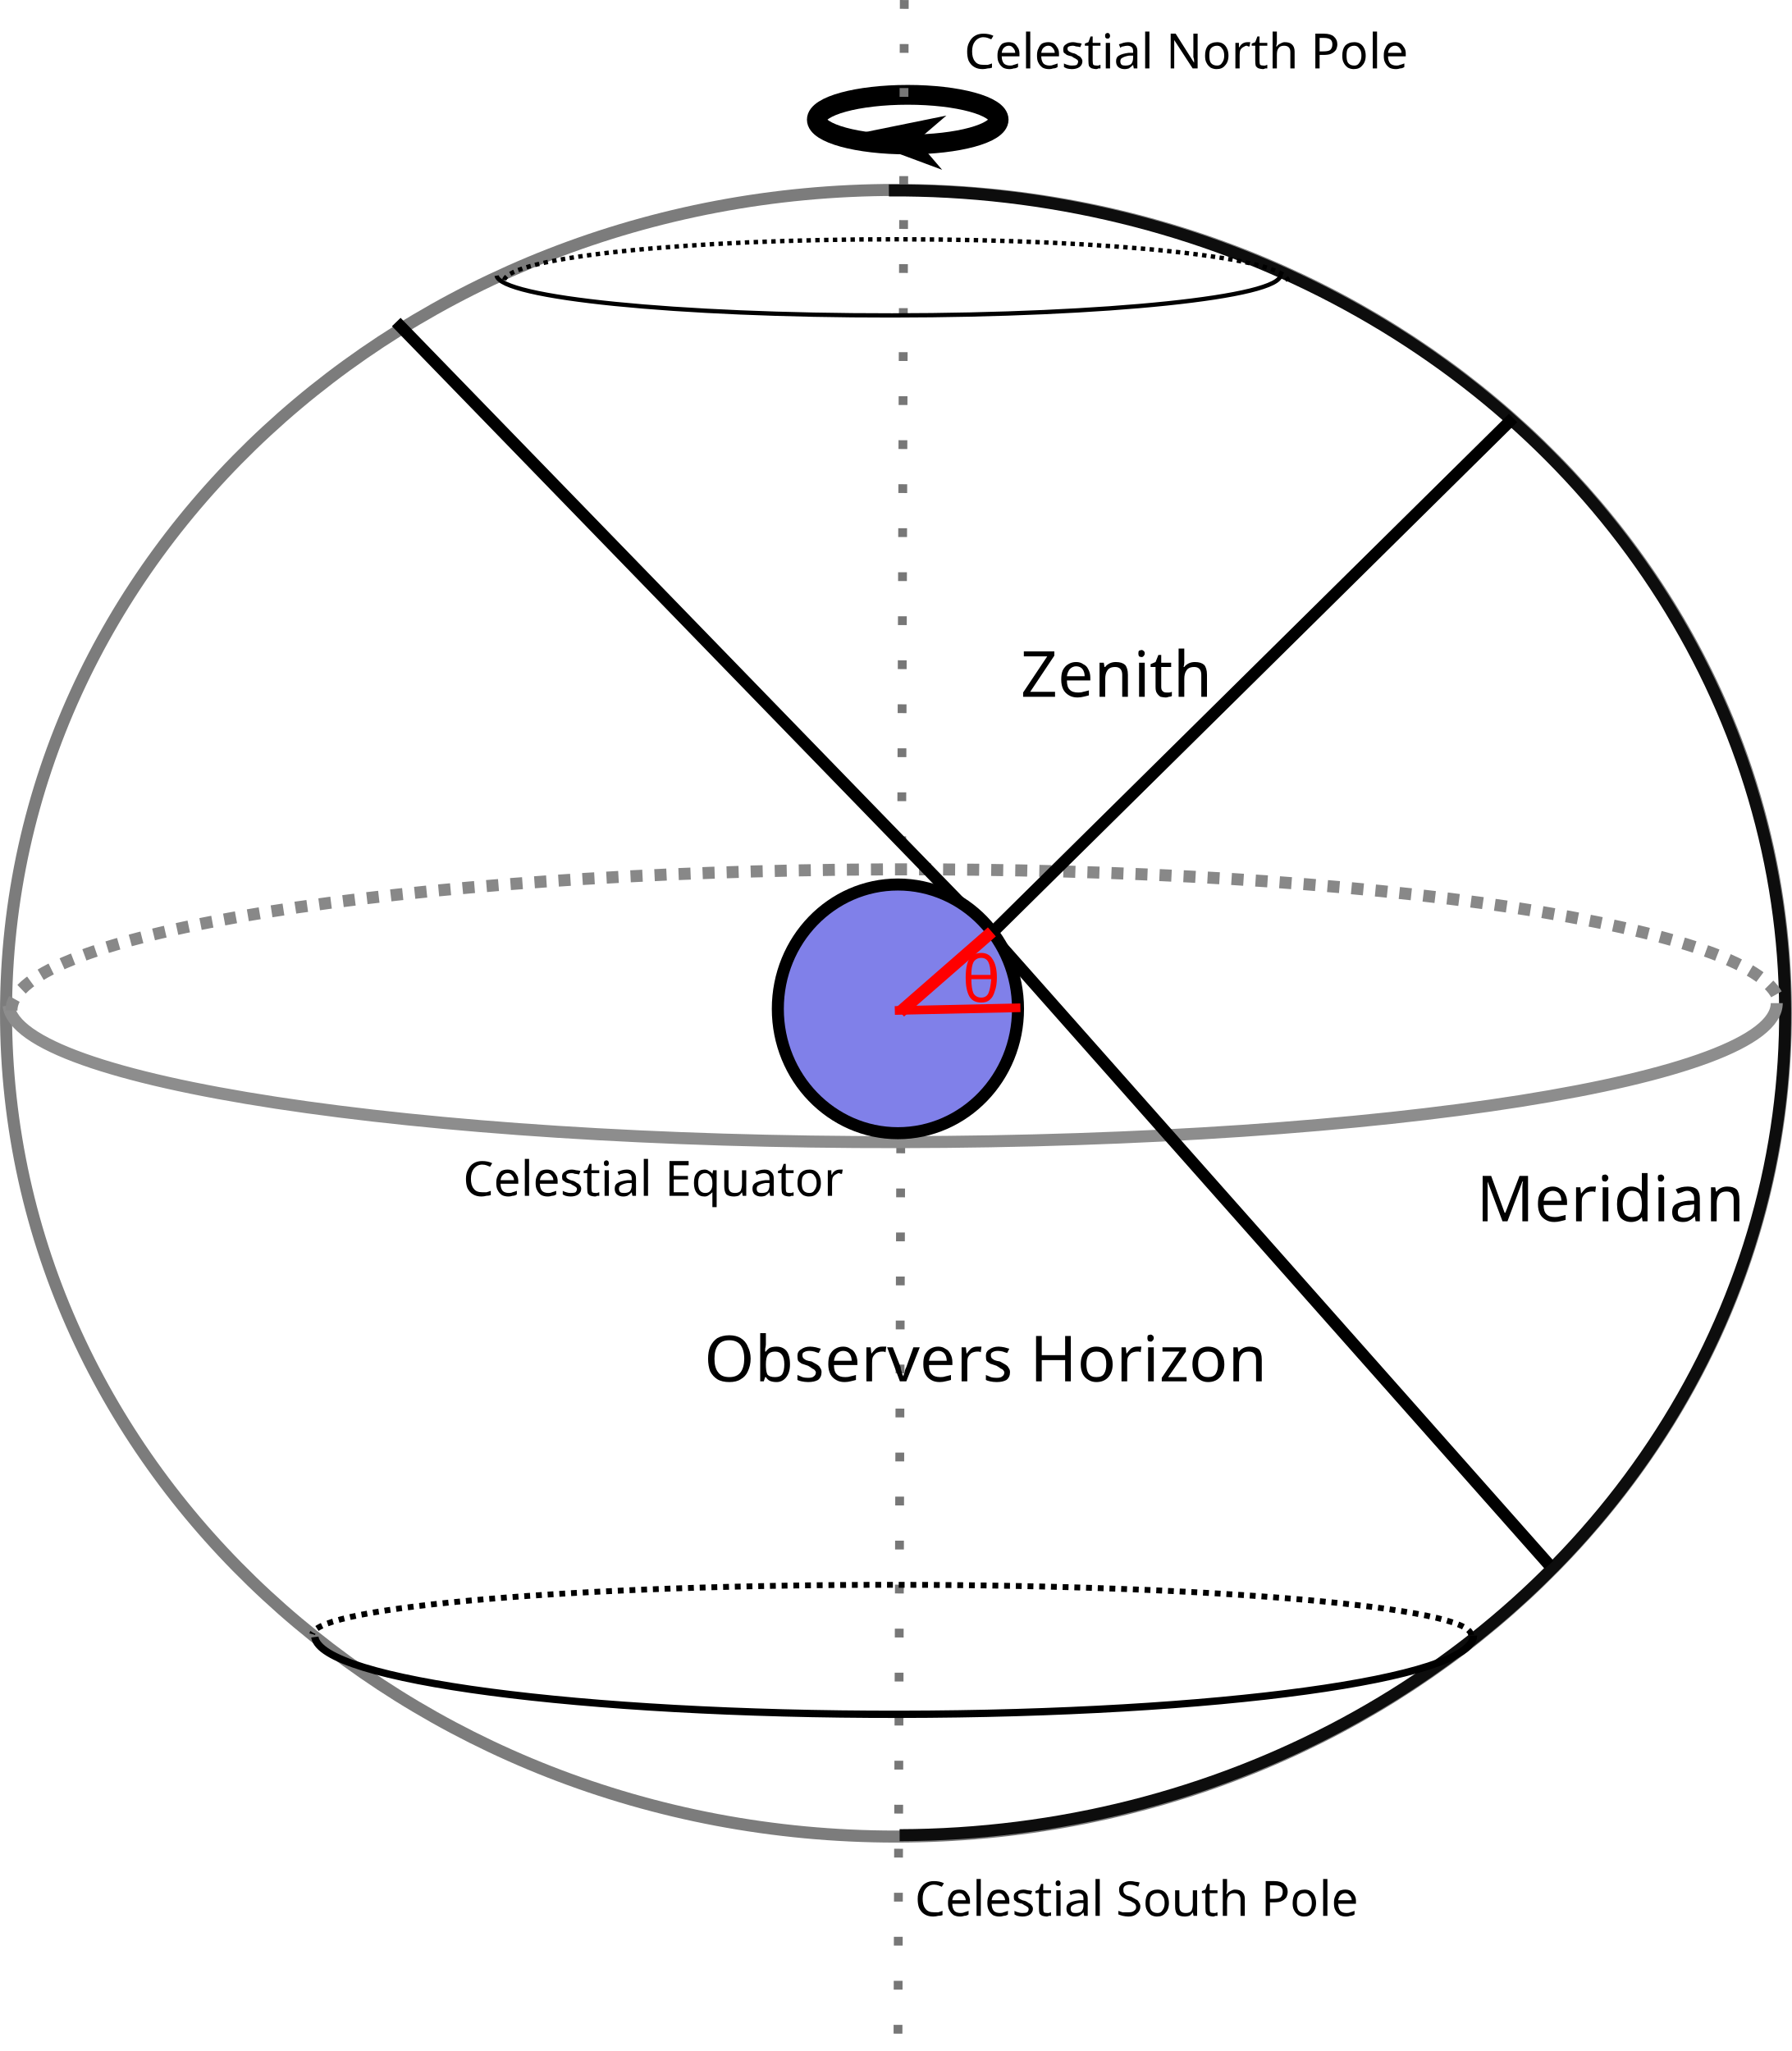
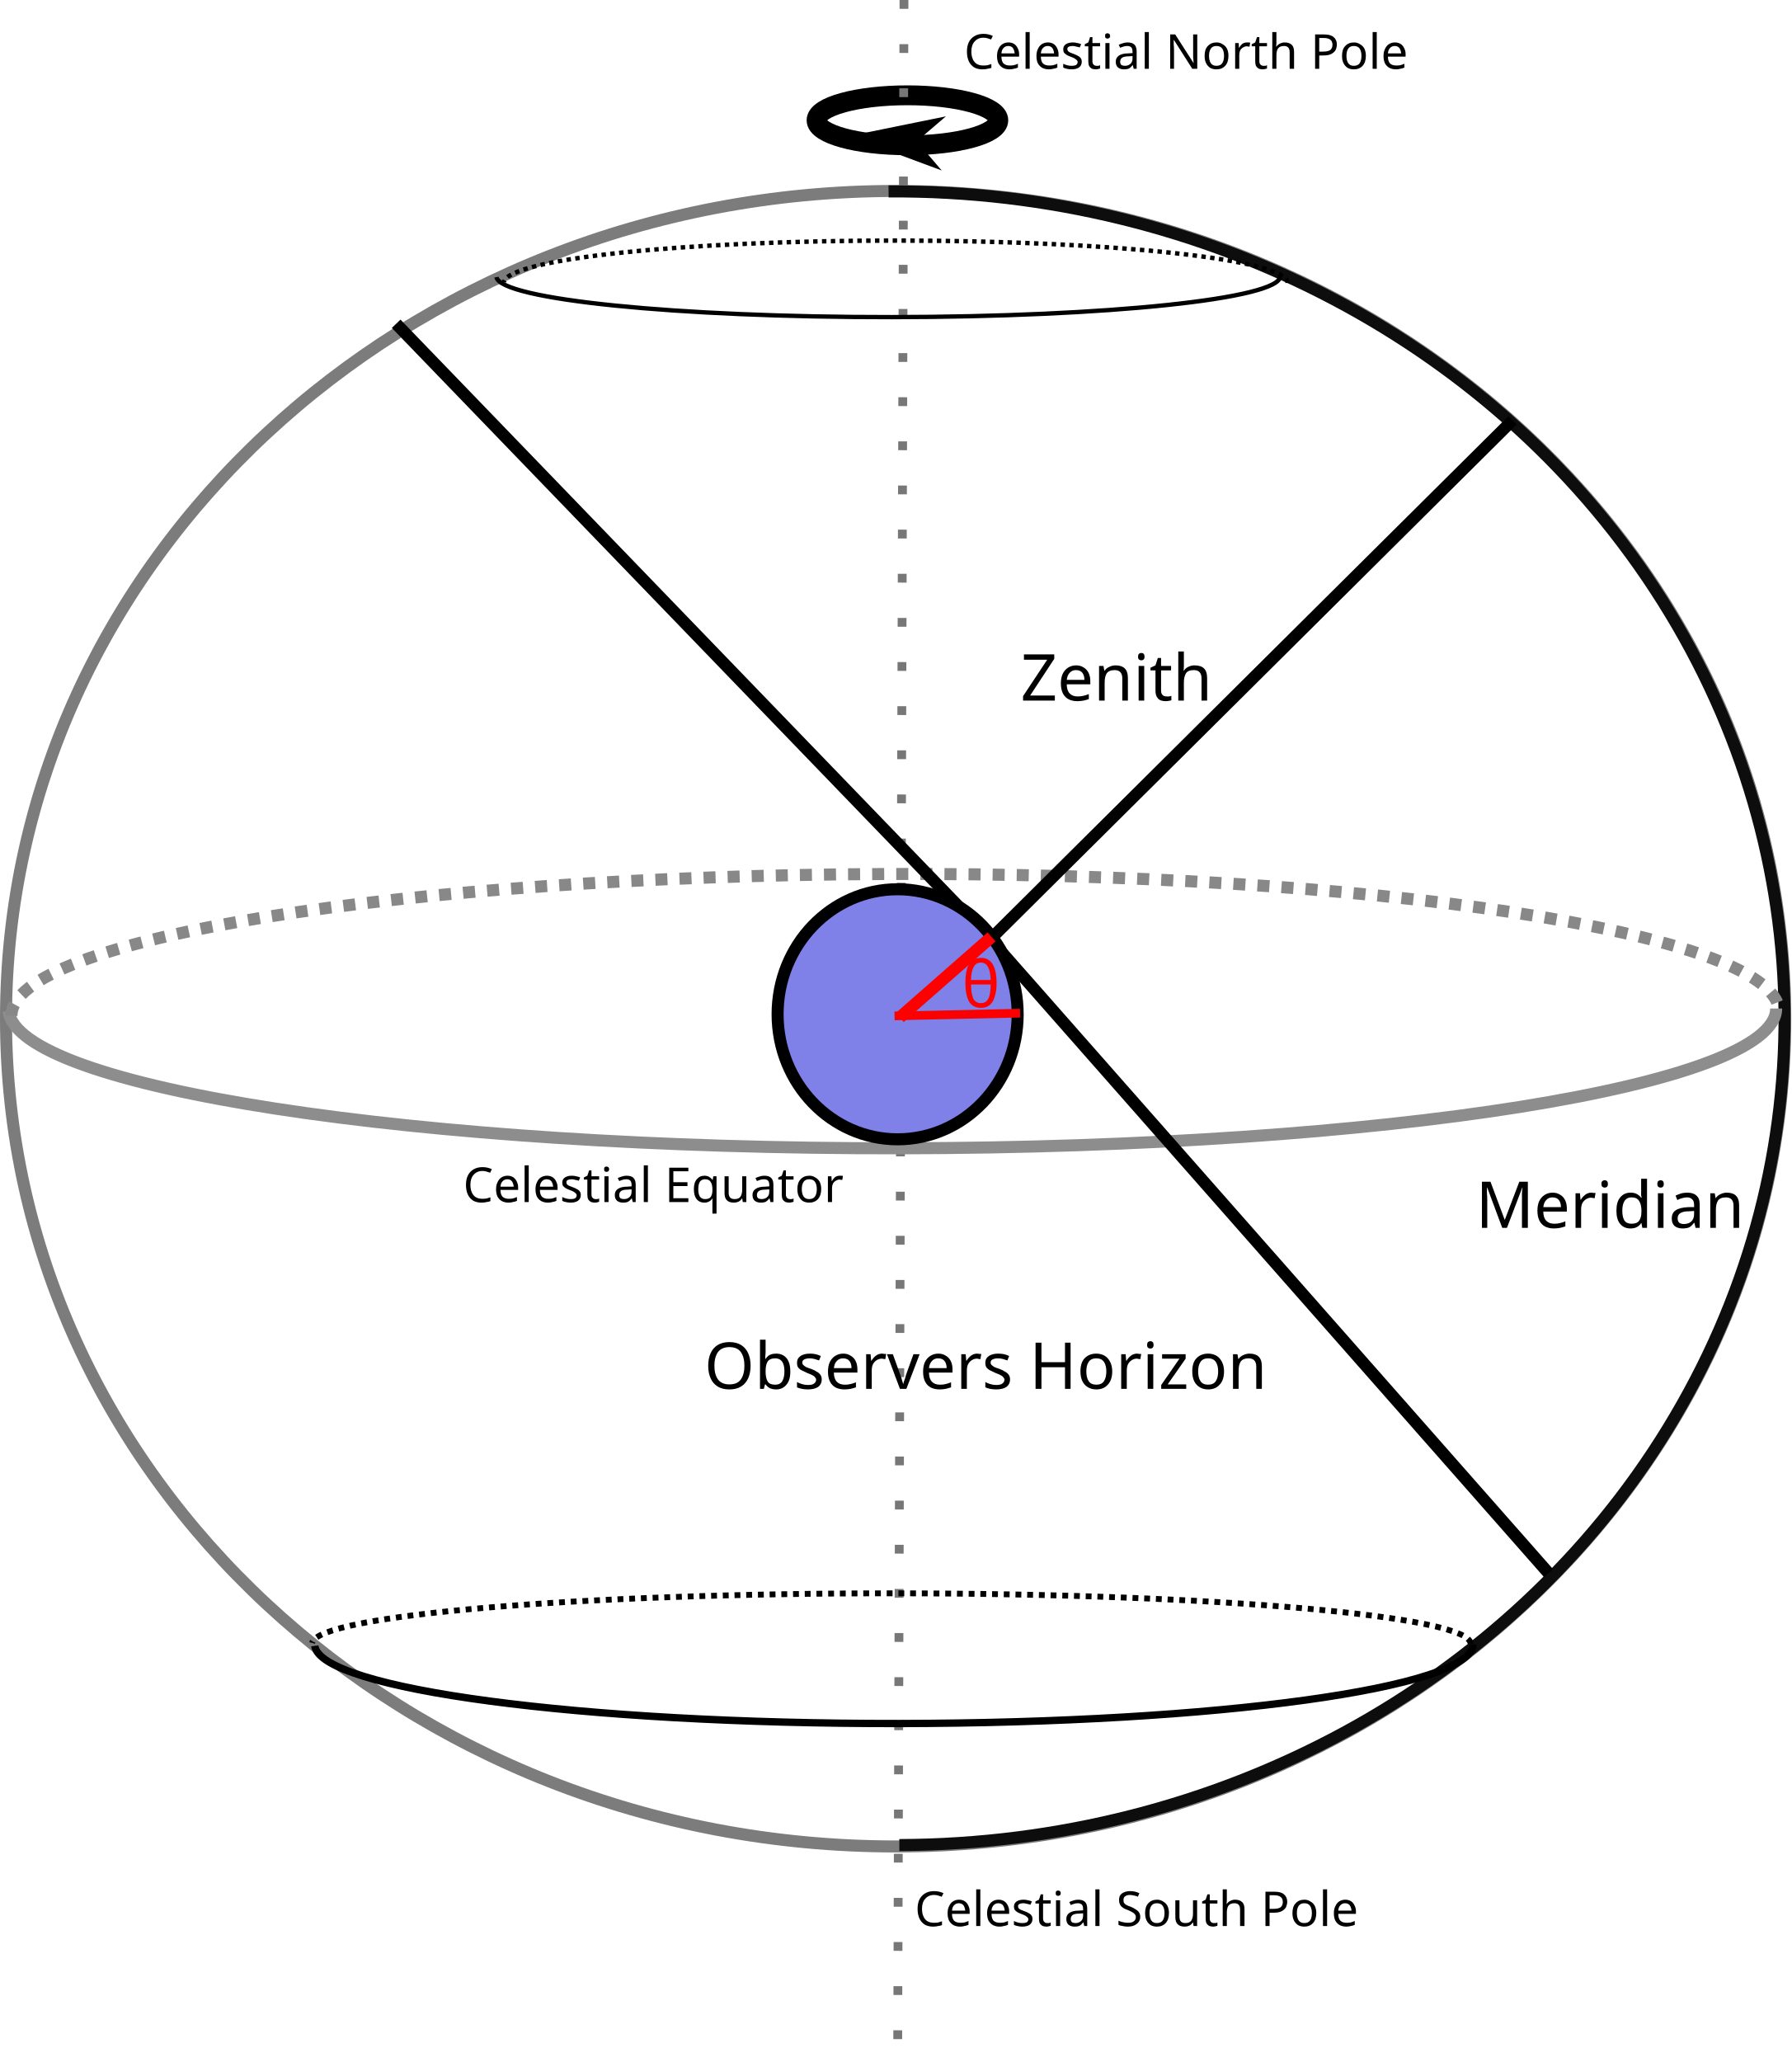
- <svg xmlns="http://www.w3.org/2000/svg" xmlns:ns1="http://www.openswatchbook.org/uri/2009/osb" width="39.481mm" height="45.197mm" viewBox="0 0 39.481 45.197" version="1.1" id="svg8" style="enable-background:new">
+ <svg xmlns="http://www.w3.org/2000/svg" xmlns:ns1="http://www.openswatchbook.org/uri/2009/osb" width="94.86mm" height="109.181mm" viewBox="0 0 94.86 109.181" version="1.1" id="svg8" style="enable-background:new">
  <defs id="defs2">
    <marker orient="auto" refY="0" refX="0" id="Arrow1Lend" style="overflow:visible">
      <path id="path928" d="M 0,0 5,-5 -12.5,0 5,5 Z" style="fill:#000000;fill-opacity:1;fill-rule:evenodd;stroke:#000000;stroke-width:1pt;stroke-opacity:1" transform="matrix(-0.8,0,0,-0.8,-10,0)" />
    </marker>
    <marker orient="auto" refY="0" refX="0" id="Arrow2Mend" style="overflow:visible">
      <path id="path4731" style="fill:#000000;fill-opacity:1;fill-rule:evenodd;stroke:#000000;stroke-width:0.625;stroke-linejoin:round;stroke-opacity:1" d="M 8.719,4.034 -2.207,0.016 8.719,-4.002 c -1.745,2.372 -1.735,5.617 -6e-7,8.035 z" transform="scale(-0.6)" />
    </marker>
    <marker style="overflow:visible" id="marker5462" refX="0" refY="0" orient="auto">
      <path transform="matrix(-0.8,0,0,-0.8,-10,0)" style="fill:#000000;fill-opacity:1;fill-rule:evenodd;stroke:#808080;stroke-width:1pt;stroke-opacity:1" d="M 0,0 5,-5 -12.5,0 5,5 Z" id="path5460" />
    </marker>
    <marker orient="auto" refY="0" refX="0" id="Arrow2Mstart" style="overflow:visible">
      <path id="path4728" style="fill:#000000;fill-opacity:1;fill-rule:evenodd;stroke:#000000;stroke-width:0.625;stroke-linejoin:round;stroke-opacity:1" d="M 8.719,4.034 -2.207,0.016 8.719,-4.002 c -1.745,2.372 -1.735,5.617 -6e-7,8.035 z" transform="scale(0.6)" />
    </marker>
    <marker orient="auto" refY="0" refX="0" id="Arrow1Mend" style="overflow:visible">
      <path id="path4713" d="M 0,0 5,-5 -12.5,0 5,5 Z" style="fill:#000000;fill-opacity:1;fill-rule:evenodd;stroke:#808080;stroke-width:1pt;stroke-opacity:1" transform="matrix(-0.4,0,0,-0.4,-4,0)" />
    </marker>
    <marker style="overflow:visible" id="marker5226" refX="0" refY="0" orient="auto">
      <path transform="matrix(-0.8,0,0,-0.8,-10,0)" style="fill:#000000;fill-opacity:1;fill-rule:evenodd;stroke:#808080;stroke-width:1pt;stroke-opacity:1" d="M 0,0 5,-5 -12.5,0 5,5 Z" id="path5224" />
    </marker>
    <marker style="overflow:visible" id="marker5072" refX="0" refY="0" orient="auto">
      <path transform="matrix(-0.8,0,0,-0.8,-10,0)" style="fill:#000000;fill-opacity:1;fill-rule:evenodd;stroke:#808080;stroke-width:1pt;stroke-opacity:1" d="M 0,0 5,-5 -12.5,0 5,5 Z" id="path5070" />
    </marker>
    <marker style="overflow:visible" id="marker5026" refX="0" refY="0" orient="auto">
      <path transform="matrix(0.8,0,0,0.8,10,0)" style="fill:#000000;fill-opacity:1;fill-rule:evenodd;stroke:#808080;stroke-width:1pt;stroke-opacity:1" d="M 0,0 5,-5 -12.5,0 5,5 Z" id="path5024" />
    </marker>
    <linearGradient id="linearGradient4557" ns1:paint="solid">
      <stop style="stop-color:#000000;stop-opacity:1;" offset="0" id="stop4555" />
    </linearGradient>
  </defs>
-   <g id="layer1" style="display:inline;opacity:1" transform="translate(-33.93234,-33.71131)">
-     <ellipse id="path3729" style="fill:none;fill-opacity:1;stroke:#7c7c7c;stroke-width:0.265;stroke-opacity:1" cx="53.673" cy="56.04" rx="19.608" ry="18.143" />
-     <ellipse style="display:inline;fill:none;fill-opacity:1;stroke:#000000;stroke-width:0.436;stroke-linejoin:miter;stroke-miterlimit:4;stroke-dasharray:none;stroke-dashoffset:0;stroke-opacity:1;paint-order:fill markers stroke;enable-background:new" id="path923" cx="53.933" cy="36.348" rx="2.003" ry="0.547" />
-     <path style="display:inline;fill:none;stroke:#777777;stroke-width:0.194;stroke-linecap:butt;stroke-linejoin:miter;stroke-opacity:1;enable-background:new;stroke-miterlimit:4;stroke-dasharray:0.194, 0.776;stroke-dashoffset:0" d="M 53.857,33.712 53.717,78.908" id="path917" />
-     <path style="display:inline;fill:none;stroke:#000000;stroke-width:0.118;stroke-linecap:butt;stroke-linejoin:miter;stroke-miterlimit:4;stroke-dasharray:none;stroke-opacity:1;marker-end:url(#Arrow1Lend);enable-background:new" d="M 53.929,36.793 52.875,36.711" id="path1191" />
-     <path id="path3729-5" style="display:inline;opacity:1;fill:none;fill-opacity:1;stroke:#0d0d0d;stroke-width:0.264;stroke-opacity:1;enable-background:new" d="m -38.248,53.186 a 18.123,19.591 0 0 1 -9.082,16.979 18.123,19.591 0 0 1 -18.143,-0.039 18.123,19.591 0 0 1 -9.02,-17.018" transform="matrix(-0.0086887,-0.9999623,0.9999797,-0.00636565,0,0)" />
+   <g id="layer1" style="display:inline;opacity:1" transform="translate(21.44674,30.27288)">
+     <ellipse id="path3729" style="fill:none;fill-opacity:1;stroke:#7c7c7c;stroke-width:0.637;stroke-opacity:1" cx="25.983" cy="23.667" rx="47.112" ry="43.828" />
+     <ellipse style="display:inline;fill:none;fill-opacity:1;stroke:#000000;stroke-width:1.051;stroke-linejoin:miter;stroke-miterlimit:4;stroke-dasharray:none;stroke-dashoffset:0;stroke-opacity:1;paint-order:fill markers stroke;enable-background:new" id="path923" cx="26.609" cy="-23.904" rx="4.813" ry="1.323" />
+     <path style="display:inline;fill:none;stroke:#777777;stroke-width:0.467;stroke-linecap:butt;stroke-linejoin:miter;stroke-miterlimit:4;stroke-dasharray:0.467, 1.87;stroke-dashoffset:0;stroke-opacity:1;enable-background:new" d="M 26.426,-30.272 26.091,78.908" id="path917" />
+     <path style="display:inline;fill:none;stroke:#000000;stroke-width:0.283;stroke-linecap:butt;stroke-linejoin:miter;stroke-miterlimit:4;stroke-dasharray:none;stroke-opacity:1;marker-end:url(#Arrow1Lend);enable-background:new" d="m 26.6,-22.83 -2.532,-0.197" id="path1191" />
+     <path id="path3729-5" style="display:inline;opacity:1;fill:none;fill-opacity:1;stroke:#0d0d0d;stroke-width:0.637;stroke-opacity:1;enable-background:new" d="M 19.972,25.783 A 43.779,47.07 0 0 1 -1.968,66.578 43.779,47.07 0 0 1 -45.797,66.485 43.779,47.07 0 0 1 -67.587,25.597" transform="matrix(-0.00864182,-0.9999627,0.9999795,-0.00640018,0,0)" />
  </g>
-   <g id="layer5" style="display:inline" transform="translate(-0.046772,4.053717)">
-     <text xml:space="preserve" style="font-style:normal;font-variant:normal;font-weight:normal;font-stretch:normal;font-size:3.528px;line-height:1.25;font-family:sans-serif;-inkscape-font-specification:'sans-serif, Normal';font-variant-ligatures:normal;font-variant-caps:normal;font-variant-numeric:normal;font-feature-settings:normal;text-align:start;letter-spacing:0px;word-spacing:0px;writing-mode:lr-tb;text-anchor:start;fill:#000000;fill-opacity:1;stroke:none;stroke-width:0.265" x="22.544" y="11.302" id="text1560">
-       <tspan id="tspan1558" x="22.544" y="11.302" style="font-size:1.411px;stroke-width:0.265">Zenith</tspan>
+   <g id="layer5" style="display:inline" transform="translate(55.33231,68.03791)">
+     <text xml:space="preserve" style="font-style:normal;font-variant:normal;font-weight:normal;font-stretch:normal;font-size:8.499px;line-height:1.25;font-family:sans-serif;-inkscape-font-specification:'sans-serif, Normal';font-variant-ligatures:normal;font-variant-caps:normal;font-variant-numeric:normal;font-feature-settings:normal;text-align:start;letter-spacing:0px;word-spacing:0px;writing-mode:lr-tb;text-anchor:start;fill:#000000;fill-opacity:1;stroke:none;stroke-width:0.637" x="-1.281" y="-30.859" id="text1560" transform="scale(0.9972986,1.002709)">
+       <tspan id="tspan1558" x="-1.281" y="-30.859" style="font-size:3.4px;stroke-width:0.637">Zenith</tspan>
    </text>
-     <text xml:space="preserve" style="font-style:normal;font-variant:normal;font-weight:normal;font-stretch:normal;font-size:3.528px;line-height:1.25;font-family:sans-serif;-inkscape-font-specification:'sans-serif, Normal';font-variant-ligatures:normal;font-variant-caps:normal;font-variant-numeric:normal;font-feature-settings:normal;text-align:start;letter-spacing:0px;word-spacing:0px;writing-mode:lr-tb;text-anchor:start;display:inline;fill:#000000;fill-opacity:1;stroke:none;stroke-width:0.265;enable-background:new" x="32.574" y="22.86" id="text1560-3">
-       <tspan id="tspan1558-6" x="32.574" y="22.86" style="font-size:1.411px;stroke-width:0.265">Meridian</tspan>
+     <text xml:space="preserve" style="font-style:normal;font-variant:normal;font-weight:normal;font-stretch:normal;font-size:8.499px;line-height:1.25;font-family:sans-serif;-inkscape-font-specification:'sans-serif, Normal';font-variant-ligatures:normal;font-variant-caps:normal;font-variant-numeric:normal;font-feature-settings:normal;text-align:start;letter-spacing:0px;word-spacing:0px;writing-mode:lr-tb;text-anchor:start;display:inline;fill:#000000;fill-opacity:1;stroke:none;stroke-width:0.637;enable-background:new" x="22.883" y="-3.016" id="text1560-3" transform="scale(0.9972986,1.002709)">
+       <tspan id="tspan1558-6" x="22.883" y="-3.016" style="font-size:3.4px;stroke-width:0.637">Meridian</tspan>
    </text>
-     <text xml:space="preserve" style="font-style:normal;font-variant:normal;font-weight:normal;font-stretch:normal;font-size:3.528px;line-height:1.25;font-family:sans-serif;-inkscape-font-specification:'sans-serif, Normal';font-variant-ligatures:normal;font-variant-caps:normal;font-variant-numeric:normal;font-feature-settings:normal;text-align:start;letter-spacing:0px;word-spacing:0px;writing-mode:lr-tb;text-anchor:start;display:inline;fill:#000000;fill-opacity:1;stroke:none;stroke-width:0.265;enable-background:new" x="15.572" y="26.389" id="text1560-3-6">
-       <tspan id="tspan1558-6-2" x="15.572" y="26.389" style="font-size:1.411px;stroke-width:0.265">Observers Horizon</tspan>
+     <text xml:space="preserve" style="font-style:normal;font-variant:normal;font-weight:normal;font-stretch:normal;font-size:8.499px;line-height:1.25;font-family:sans-serif;-inkscape-font-specification:'sans-serif, Normal';font-variant-ligatures:normal;font-variant-caps:normal;font-variant-numeric:normal;font-feature-settings:normal;text-align:start;letter-spacing:0px;word-spacing:0px;writing-mode:lr-tb;text-anchor:start;display:inline;fill:#000000;fill-opacity:1;stroke:none;stroke-width:0.637;enable-background:new" x="-18.078" y="5.488" id="text1560-3-6" transform="scale(0.9972986,1.002709)">
+       <tspan id="tspan1558-6-2" x="-18.078" y="5.488" style="font-size:3.4px;stroke-width:0.637">Observers Horizon</tspan>
    </text>
  </g>
-   <g id="layer3" style="display:inline" transform="translate(-0.046772,4.053717)">
-     <path style="display:inline;opacity:1;fill:none;fill-opacity:1;stroke:#8d8d8d;stroke-width:0.265;stroke-miterlimit:4;stroke-dasharray:none;stroke-opacity:1;paint-order:fill markers stroke;enable-background:new;stroke-dashoffset:0" id="path878" d="M 39.195,18.052 A 19.481,3.064 0 0 1 19.89,21.115 19.481,3.064 0 0 1 0.237,18.107" />
-     <path style="display:inline;opacity:1;fill:none;fill-opacity:1;stroke:#888888;stroke-width:0.265;stroke-miterlimit:4;stroke-dasharray:0.265, 0.265;stroke-dashoffset:0;stroke-opacity:1;paint-order:fill markers stroke;enable-background:new" id="path878-3" d="m -0.256,-18.213 a 19.481,3.064 0 0 1 -19.305,3.063 19.481,3.064 0 0 1 -19.653,-3.008" transform="rotate(179.8656)" />
-     <path style="display:inline;opacity:1;fill:none;fill-opacity:1;stroke:#000000;stroke-width:0.097;stroke-miterlimit:4;stroke-dasharray:0.097, 0.097;stroke-dashoffset:0;stroke-opacity:1;paint-order:fill markers stroke;enable-background:new" id="path878-5-3" d="m 28.427,-2.146 a 8.638,0.927 0 0 1 -8.56,0.927 8.638,0.927 0 0 1 -8.714,-0.91" transform="scale(1,-1)" />
-     <path style="fill:none;stroke:#000000;stroke-width:0.265px;stroke-linecap:butt;stroke-linejoin:miter;stroke-opacity:1" d="M 34.178,30.427 21.875,16.537 8.778,3.043" id="path1666" />
-     <path style="display:inline;opacity:1;fill:none;fill-opacity:1;stroke:#000000;stroke-width:0.129;stroke-miterlimit:4;stroke-dasharray:0.129, 0.129;stroke-dashoffset:0;stroke-opacity:1;paint-order:fill markers stroke;enable-background:new" id="path878-5-3-1" d="M 32.46,-31.975 A 12.768,1.105 0 0 1 19.808,-30.87 12.768,1.105 0 0 1 6.927,-31.955" transform="scale(1,-1)" />
-     <path style="display:inline;opacity:1;fill:none;fill-opacity:1;stroke:#000000;stroke-width:0.095;stroke-miterlimit:4;stroke-dasharray:none;stroke-dashoffset:0;stroke-opacity:1;paint-order:fill markers stroke;enable-background:new" id="path878-5-3-9-2" d="M 28.262,2.005 A 8.637,0.893 0 0 1 19.702,2.897 8.637,0.893 0 0 1 10.989,2.021" />
-     <path style="display:inline;opacity:1;fill:none;fill-opacity:1;stroke:#000000;stroke-width:0.161;stroke-miterlimit:4;stroke-dasharray:none;stroke-dashoffset:0;stroke-opacity:1;paint-order:fill markers stroke;enable-background:new" id="path878-5-3-1-7" d="M 32.513,31.99 A 12.766,1.734 0 0 1 19.863,33.724 12.766,1.734 0 0 1 6.984,32.021" />
+   <g id="layer3" style="display:inline" transform="translate(55.33231,68.03791)">
+     <path style="display:inline;opacity:1;fill:none;fill-opacity:1;stroke:#8d8d8d;stroke-width:0.638;stroke-miterlimit:4;stroke-dasharray:none;stroke-dashoffset:0;stroke-opacity:1;paint-order:fill markers stroke;enable-background:new" id="path878" d="M 38.729,-14.638 A 46.805,7.401 0 0 1 -7.654,-7.237 46.805,7.401 0 0 1 -54.874,-14.504" />
+     <path style="display:inline;opacity:1;fill:none;fill-opacity:1;stroke:#888888;stroke-width:0.638;stroke-miterlimit:4;stroke-dasharray:0.638, 0.638;stroke-dashoffset:0;stroke-opacity:1;paint-order:fill markers stroke;enable-background:new" id="path878-3" d="M 54.693,14.38 A 46.805,7.401 0 0 1 8.309,21.78 46.805,7.401 0 0 1 -38.911,14.513" transform="matrix(-0.9999972,0.00235809,-0.00233272,-0.9999973,0,0)" />
+     <path style="display:inline;opacity:1;fill:none;fill-opacity:1;stroke:#000000;stroke-width:0.234;stroke-miterlimit:4;stroke-dasharray:0.234, 0.234;stroke-dashoffset:0;stroke-opacity:1;paint-order:fill markers stroke;enable-background:new" id="path878-5-3" d="M 12.858,53.062 A 20.754,2.238 0 0 1 -7.709,55.3 20.754,2.238 0 0 1 -28.646,53.103" transform="scale(1,-1)" />
+     <path style="fill:none;stroke:#000000;stroke-width:0.637px;stroke-linecap:butt;stroke-linejoin:miter;stroke-opacity:1" d="M 26.675,15.258 -2.886,-18.298 -34.353,-50.895" id="path1666" />
+     <path style="display:inline;opacity:1;fill:none;fill-opacity:1;stroke:#000000;stroke-width:0.31;stroke-miterlimit:4;stroke-dasharray:0.31, 0.31;stroke-dashoffset:0;stroke-opacity:1;paint-order:fill markers stroke;enable-background:new" id="path878-5-3-1" d="m 22.547,-18.997 a 30.676,2.67 0 0 1 -30.4,2.67 30.676,2.67 0 0 1 -30.948,-2.622" transform="scale(1,-1)" />
+     <path style="display:inline;opacity:1;fill:none;fill-opacity:1;stroke:#000000;stroke-width:0.23;stroke-miterlimit:4;stroke-dasharray:none;stroke-dashoffset:0;stroke-opacity:1;paint-order:fill markers stroke;enable-background:new" id="path878-5-3-9-2" d="m 12.46,-53.403 a 20.752,2.156 0 0 1 -20.565,2.156 20.752,2.156 0 0 1 -20.936,-2.117" />
+     <path style="display:inline;opacity:1;fill:none;fill-opacity:1;stroke:#000000;stroke-width:0.389;stroke-miterlimit:4;stroke-dasharray:none;stroke-dashoffset:0;stroke-opacity:1;paint-order:fill markers stroke;enable-background:new" id="path878-5-3-1-7" d="M 22.674,19.033 A 30.671,4.188 0 0 1 -7.72,23.221 30.671,4.188 0 0 1 -38.663,19.109" />
  </g>
-   <g id="layer4" transform="translate(-0.046772,4.053717)">
-     <ellipse id="path3731" style="display:inline;opacity:1;fill:#8080e9;fill-opacity:1;stroke:#000000;stroke-width:0.265;stroke-opacity:1;enable-background:new" cx="19.831" cy="18.178" rx="2.646" ry="2.74" />
+   <g id="layer4" transform="translate(55.33231,68.03791)">
+     <ellipse id="path3731" style="display:inline;opacity:1;fill:#8080e9;fill-opacity:1;stroke:#000000;stroke-width:0.637;stroke-opacity:1;enable-background:new" cx="-7.796" cy="-14.333" rx="6.357" ry="6.62" />
  </g>
-   <g id="layer6" transform="translate(-0.046772,4.053717)">
-     <text transform="translate(-33.88557,-37.76503)" xml:space="preserve" style="font-style:normal;font-variant:normal;font-weight:normal;font-stretch:normal;font-size:3.528px;line-height:1.25;font-family:sans-serif;-inkscape-font-specification:'sans-serif, Normal';font-variant-ligatures:normal;font-variant-caps:normal;font-variant-numeric:normal;font-feature-settings:normal;text-align:start;letter-spacing:0px;word-spacing:0px;writing-mode:lr-tb;text-anchor:start;display:inline;opacity:1;fill:#000000;fill-opacity:1;stroke:none;stroke-width:0.265;enable-background:new" x="44.138" y="60.059" id="text1201">
-       <tspan id="tspan1199" x="44.138" y="60.059" style="font-size:1.058px;stroke-width:0.265">Celestial Equator</tspan>
-       <tspan x="44.138" y="64.469" style="stroke-width:0.265" id="tspan1203" />
+   <g id="layer6" transform="translate(55.33231,68.03791)">
+     <text transform="scale(0.9972986,1.002709)" xml:space="preserve" style="font-style:normal;font-variant:normal;font-weight:normal;font-stretch:normal;font-size:8.499px;line-height:1.25;font-family:sans-serif;-inkscape-font-specification:'sans-serif, Normal';font-variant-ligatures:normal;font-variant-caps:normal;font-variant-numeric:normal;font-feature-settings:normal;text-align:start;letter-spacing:0px;word-spacing:0px;writing-mode:lr-tb;text-anchor:start;display:inline;opacity:1;fill:#000000;fill-opacity:1;stroke:none;stroke-width:0.637;enable-background:new" x="-30.894" y="-4.379" id="text1201">
+       <tspan id="tspan1199" x="-30.894" y="-4.379" style="font-size:2.55px;stroke-width:0.637">Celestial Equator</tspan>
+       <tspan x="-30.894" y="6.245" style="stroke-width:0.637" id="tspan1203" />
    </text>
-     <text transform="translate(-33.88557,-37.76503)" xml:space="preserve" style="font-style:normal;font-variant:normal;font-weight:normal;font-stretch:normal;font-size:3.528px;line-height:1.25;font-family:sans-serif;-inkscape-font-specification:'sans-serif, Normal';font-variant-ligatures:normal;font-variant-caps:normal;font-variant-numeric:normal;font-feature-settings:normal;text-align:start;letter-spacing:0px;word-spacing:0px;writing-mode:lr-tb;text-anchor:start;display:inline;opacity:1;fill:#000000;fill-opacity:1;stroke:none;stroke-width:0.265;enable-background:new" x="54.091" y="75.926" id="text1201-6">
-       <tspan id="tspan1199-7" x="54.091" y="75.926" style="font-size:1.058px;stroke-width:0.265">Celestial South Pole</tspan>
-       <tspan x="54.091" y="80.336" style="font-size:1.058px;stroke-width:0.265" id="tspan1203-5" />
+     <text transform="scale(0.9972986,1.002709)" xml:space="preserve" style="font-style:normal;font-variant:normal;font-weight:normal;font-stretch:normal;font-size:8.499px;line-height:1.25;font-family:sans-serif;-inkscape-font-specification:'sans-serif, Normal';font-variant-ligatures:normal;font-variant-caps:normal;font-variant-numeric:normal;font-feature-settings:normal;text-align:start;letter-spacing:0px;word-spacing:0px;writing-mode:lr-tb;text-anchor:start;display:inline;opacity:1;fill:#000000;fill-opacity:1;stroke:none;stroke-width:0.637;enable-background:new" x="-6.916" y="33.849" id="text1201-6">
+       <tspan id="tspan1199-7" x="-6.916" y="33.849" style="font-size:2.55px;stroke-width:0.637">Celestial South Pole</tspan>
+       <tspan x="-6.916" y="44.473" style="font-size:2.55px;stroke-width:0.637" id="tspan1203-5" />
    </text>
-     <text transform="translate(-33.88557,-37.76503)" xml:space="preserve" style="font-style:normal;font-variant:normal;font-weight:normal;font-stretch:normal;font-size:3.528px;line-height:1.25;font-family:sans-serif;-inkscape-font-specification:'sans-serif, Normal';font-variant-ligatures:normal;font-variant-caps:normal;font-variant-numeric:normal;font-feature-settings:normal;text-align:start;letter-spacing:0px;word-spacing:0px;writing-mode:lr-tb;text-anchor:start;display:inline;opacity:1;fill:#000000;fill-opacity:1;stroke:none;stroke-width:0.265;enable-background:new" x="55.18" y="35.219" id="text1201-6-3">
-       <tspan id="tspan1199-7-5" x="55.18" y="35.219" style="font-size:1.058px;stroke-width:0.265">Celestial North Pole</tspan>
-       <tspan x="55.18" y="39.629" style="font-size:1.058px;stroke-width:0.265" id="tspan1203-5-6" />
+     <text transform="scale(0.9972986,1.002709)" xml:space="preserve" style="font-style:normal;font-variant:normal;font-weight:normal;font-stretch:normal;font-size:8.499px;line-height:1.25;font-family:sans-serif;-inkscape-font-specification:'sans-serif, Normal';font-variant-ligatures:normal;font-variant-caps:normal;font-variant-numeric:normal;font-feature-settings:normal;text-align:start;letter-spacing:0px;word-spacing:0px;writing-mode:lr-tb;text-anchor:start;display:inline;opacity:1;fill:#000000;fill-opacity:1;stroke:none;stroke-width:0.637;enable-background:new" x="-4.292" y="-64.222" id="text1201-6-3">
+       <tspan id="tspan1199-7-5" x="-4.292" y="-64.222" style="font-size:2.55px;stroke-width:0.637">Celestial North Pole</tspan>
+       <tspan x="-4.292" y="-53.598" style="font-size:2.55px;stroke-width:0.637" id="tspan1203-5-6" />
    </text>
-     <path style="display:inline;opacity:1;fill:none;stroke:#000000;stroke-width:0.26px;stroke-linecap:butt;stroke-linejoin:miter;stroke-opacity:1;enable-background:new" d="M 21.883,16.524 33.386,5.158" id="path901" />
-     <path style="fill:none;stroke:#fb0000;stroke-width:0.191px;stroke-linecap:butt;stroke-linejoin:miter;stroke-opacity:1" d="m 19.763,18.214 2.767,-0.06" id="path1758" />
-     <path style="fill:none;stroke:#ff0000;stroke-width:0.265px;stroke-linecap:butt;stroke-linejoin:miter;stroke-opacity:1" d="m 19.878,18.248 2.023,-1.766" id="path1760" />
-     <text xml:space="preserve" style="font-style:normal;font-variant:normal;font-weight:normal;font-stretch:normal;font-size:3.528px;line-height:1.25;font-family:sans-serif;-inkscape-font-specification:'sans-serif, Normal';font-variant-ligatures:normal;font-variant-caps:normal;font-variant-numeric:normal;font-feature-settings:normal;text-align:start;letter-spacing:0px;word-spacing:0px;writing-mode:lr-tb;text-anchor:start;fill:#000000;fill-opacity:1;stroke:none;stroke-width:0.265" x="21.247" y="18.025" id="text1764">
-       <tspan id="tspan1762" x="21.247" y="18.025" style="font-size:1.411px;fill:#ff0000;stroke-width:0.265">θ</tspan>
+     <path style="display:inline;opacity:1;fill:none;stroke:#000000;stroke-width:0.628px;stroke-linecap:butt;stroke-linejoin:miter;stroke-opacity:1;enable-background:new" d="M -2.865,-18.329 24.771,-45.784" id="path901" />
+     <path style="fill:none;stroke:#fb0000;stroke-width:0.46px;stroke-linecap:butt;stroke-linejoin:miter;stroke-opacity:1" d="m -7.959,-14.247 6.648,-0.145" id="path1758" />
+     <path style="fill:none;stroke:#ff0000;stroke-width:0.637px;stroke-linecap:butt;stroke-linejoin:miter;stroke-opacity:1" d="m -7.683,-14.164 4.86,-4.265" id="path1760" />
+     <text xml:space="preserve" style="font-style:normal;font-variant:normal;font-weight:normal;font-stretch:normal;font-size:8.499px;line-height:1.25;font-family:sans-serif;-inkscape-font-specification:'sans-serif, Normal';font-variant-ligatures:normal;font-variant-caps:normal;font-variant-numeric:normal;font-feature-settings:normal;text-align:start;letter-spacing:0px;word-spacing:0px;writing-mode:lr-tb;text-anchor:start;fill:#000000;fill-opacity:1;stroke:none;stroke-width:0.637" x="-4.407" y="-14.663" id="text1764" transform="scale(0.9972986,1.002709)">
+       <tspan id="tspan1762" x="-4.407" y="-14.663" style="font-size:3.4px;fill:#ff0000;stroke-width:0.637">θ</tspan>
    </text>
  </g>
</svg>
